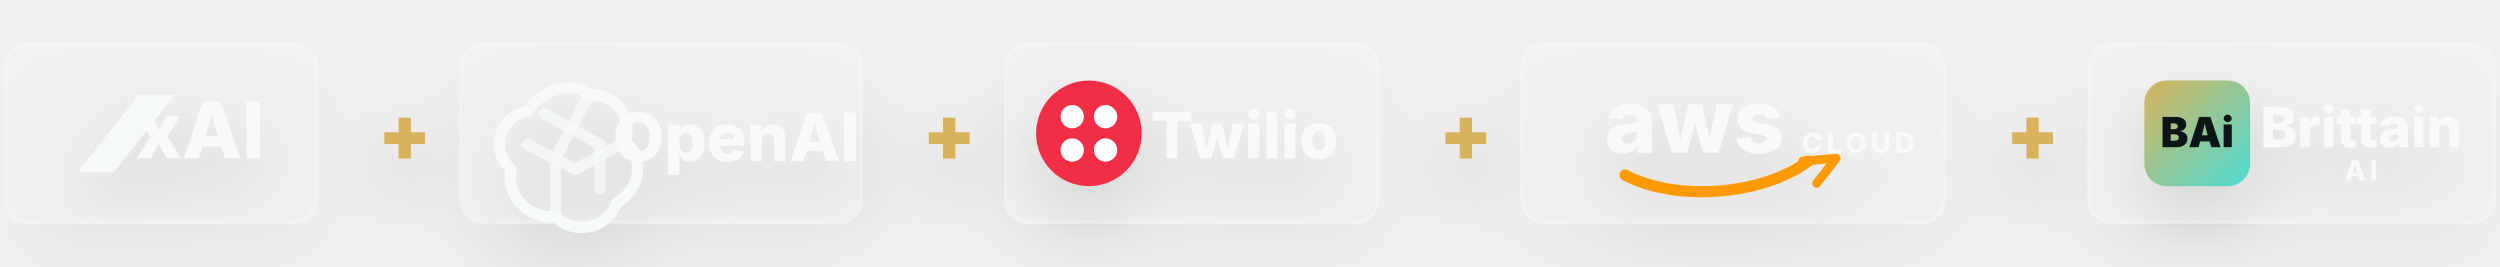
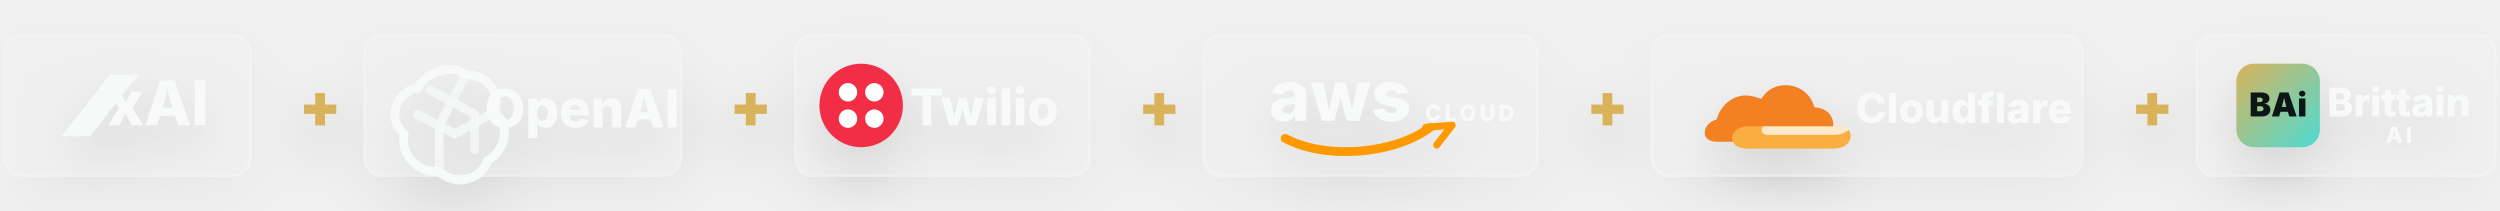
- <svg xmlns="http://www.w3.org/2000/svg" viewBox="0 0 900 96" role="img" aria-labelledby="title desc">
+ <svg xmlns="http://www.w3.org/2000/svg" viewBox="0 0 1138 96" role="img" aria-labelledby="title desc">
  <defs>
    <filter id="softShadow" x="-8%" y="-30%" width="116%" height="160%">
      <feDropShadow dx="0" dy="10" stdDeviation="12" flood-color="#000000" flood-opacity="0.24" />
    </filter>
    <linearGradient id="brittainGradient" x1="0" x2="1" y1="0" y2="1">
      <stop offset="0" stop-color="#d8b35b" />
      <stop offset="1" stop-color="#4ddbd3" />
    </linearGradient>
    <style>
      .chip {
        fill: rgba(255, 255, 255, 0.08);
        stroke: rgba(255, 255, 255, 0.2);
        stroke-width: 1;
      }

      .label {
        fill: #f7faf9;
        font-family: Inter, Arial, sans-serif;
        font-weight: 800;
        letter-spacing: 0;
      }

      .small {
        fill: rgba(255, 255, 255, 0.66);
        font-family: Inter, Arial, sans-serif;
        font-size: 10px;
        font-weight: 800;
        letter-spacing: 0.14em;
      }

      .plus {
        fill: #d8b35b;
        font-family: Inter, Arial, sans-serif;
        font-size: 28px;
        font-weight: 900;
      }
    </style>
  </defs>
  <g filter="url(#softShadow)">
    <rect class="chip" x="2" y="16" width="112" height="64" rx="8" />
    <path d="M28 62 L50 34 H63 L41 62 Z" fill="#f7faf9" opacity="0.94" />
    <text class="label" x="72" y="57" font-size="28" text-anchor="middle">xAI</text>
    <text class="plus" x="136" y="58">+</text>
    <rect class="chip" x="166" y="16" width="144" height="64" rx="8" />
    <g transform="translate(190 34)" fill="none" stroke="#f7faf9" stroke-width="4" stroke-linecap="round" stroke-linejoin="round">
      <path d="M22 0 C32 0 38 8 35 17 C42 22 41 34 32 39 C29 48 17 51 10 44 C0 45 -8 36 -6 27 C-14 20 -10 8 0 6 C5 -2 16 -5 22 0 Z" opacity="0.96" />
      <path d="M6 7 L26 18 L26 34" opacity="0.72" />
      <path d="M35 17 L17 27 L0 18" opacity="0.72" />
      <path d="M10 44 L10 23 L22 0" opacity="0.72" />
    </g>
    <text class="label" x="265" y="58" font-size="24" text-anchor="middle">OpenAI</text>
    <text class="plus" x="332" y="58">+</text>
    <rect class="chip" x="362" y="16" width="134" height="64" rx="8" />
    <circle cx="392" cy="48" r="19" fill="#f22f46" />
    <circle cx="386" cy="42" r="4.2" fill="#ffffff" />
    <circle cx="398" cy="42" r="4.2" fill="#ffffff" />
    <circle cx="386" cy="54" r="4.2" fill="#ffffff" />
    <circle cx="398" cy="54" r="4.2" fill="#ffffff" />
    <text class="label" x="448" y="57" font-size="23" text-anchor="middle">Twilio</text>
    <text class="plus" x="518" y="58">+</text>
    <rect class="chip" x="548" y="16" width="152" height="64" rx="8" />
    <text class="label" x="610" y="55" font-size="32" text-anchor="middle">aws</text>
    <path d="M585 63 C604 73 635 70 651 58" fill="none" stroke="#ff9900" stroke-width="4" stroke-linecap="round" />
    <path d="M649 58 L661 57 L654 66" fill="none" stroke="#ff9900" stroke-width="3.2" stroke-linecap="round" stroke-linejoin="round" />
    <text class="small" x="669" y="55" text-anchor="middle">CLOUD</text>
    <text class="plus" x="722" y="58">+</text>
-     <rect class="chip" x="752" y="16" width="146" height="64" rx="8" />
-     <rect x="772" y="29" width="38" height="38" rx="8" fill="url(#brittainGradient)" />
-     <text x="791" y="53" fill="#101718" font-family="Inter, Arial, sans-serif" font-size="15" font-weight="900" text-anchor="middle">BAi</text>
-     <text class="label" x="850" y="53" font-size="20" text-anchor="middle">Brittain</text>
-     <text class="small" x="850" y="65" text-anchor="middle">AI</text>
+     <rect class="chip" x="752" y="16" width="196" height="64" rx="8" />
+     <g transform="translate(776 38) scale(0.78)">
+       <path d="M25 34 H64 C70 34 75 30 75 24 C75 18 70 14 64 14 C62 6 55 1 47 1 C41 1 36 4 33 9 C30 8 27 7 24 7 C16 7 9 13 7 21 C3 22 0 25 0 29 C0 32 3 34 7 34 Z" fill="#f38020" />
+       <path d="M32 25 H78 C83 25 86 28 85 32 C84 36 80 38 75 38 H25 C20 38 16 36 16 32 C16 28 20 25 25 25 Z" fill="#faae40" />
+       <path d="M34 25 H79 C81 25 83 26 84 27 C82 29 79 30 75 30 H37 C34 30 32 28 34 25 Z" fill="#ffffff" opacity="0.72" />
+     </g>
+     <text class="label" x="894" y="56" font-size="19" text-anchor="middle">Cloudflare</text>
+     <text class="plus" x="970" y="58">+</text>
+     <rect class="chip" x="1000" y="16" width="136" height="64" rx="8" />
+     <rect x="1018" y="29" width="38" height="38" rx="8" fill="url(#brittainGradient)" />
+     <text x="1037" y="53" fill="#101718" font-family="Inter, Arial, sans-serif" font-size="15" font-weight="900" text-anchor="middle">BAi</text>
+     <text class="label" x="1092" y="53" font-size="18" text-anchor="middle">Brittain</text>
+     <text class="small" x="1092" y="65" text-anchor="middle">AI</text>
  </g>
</svg>
